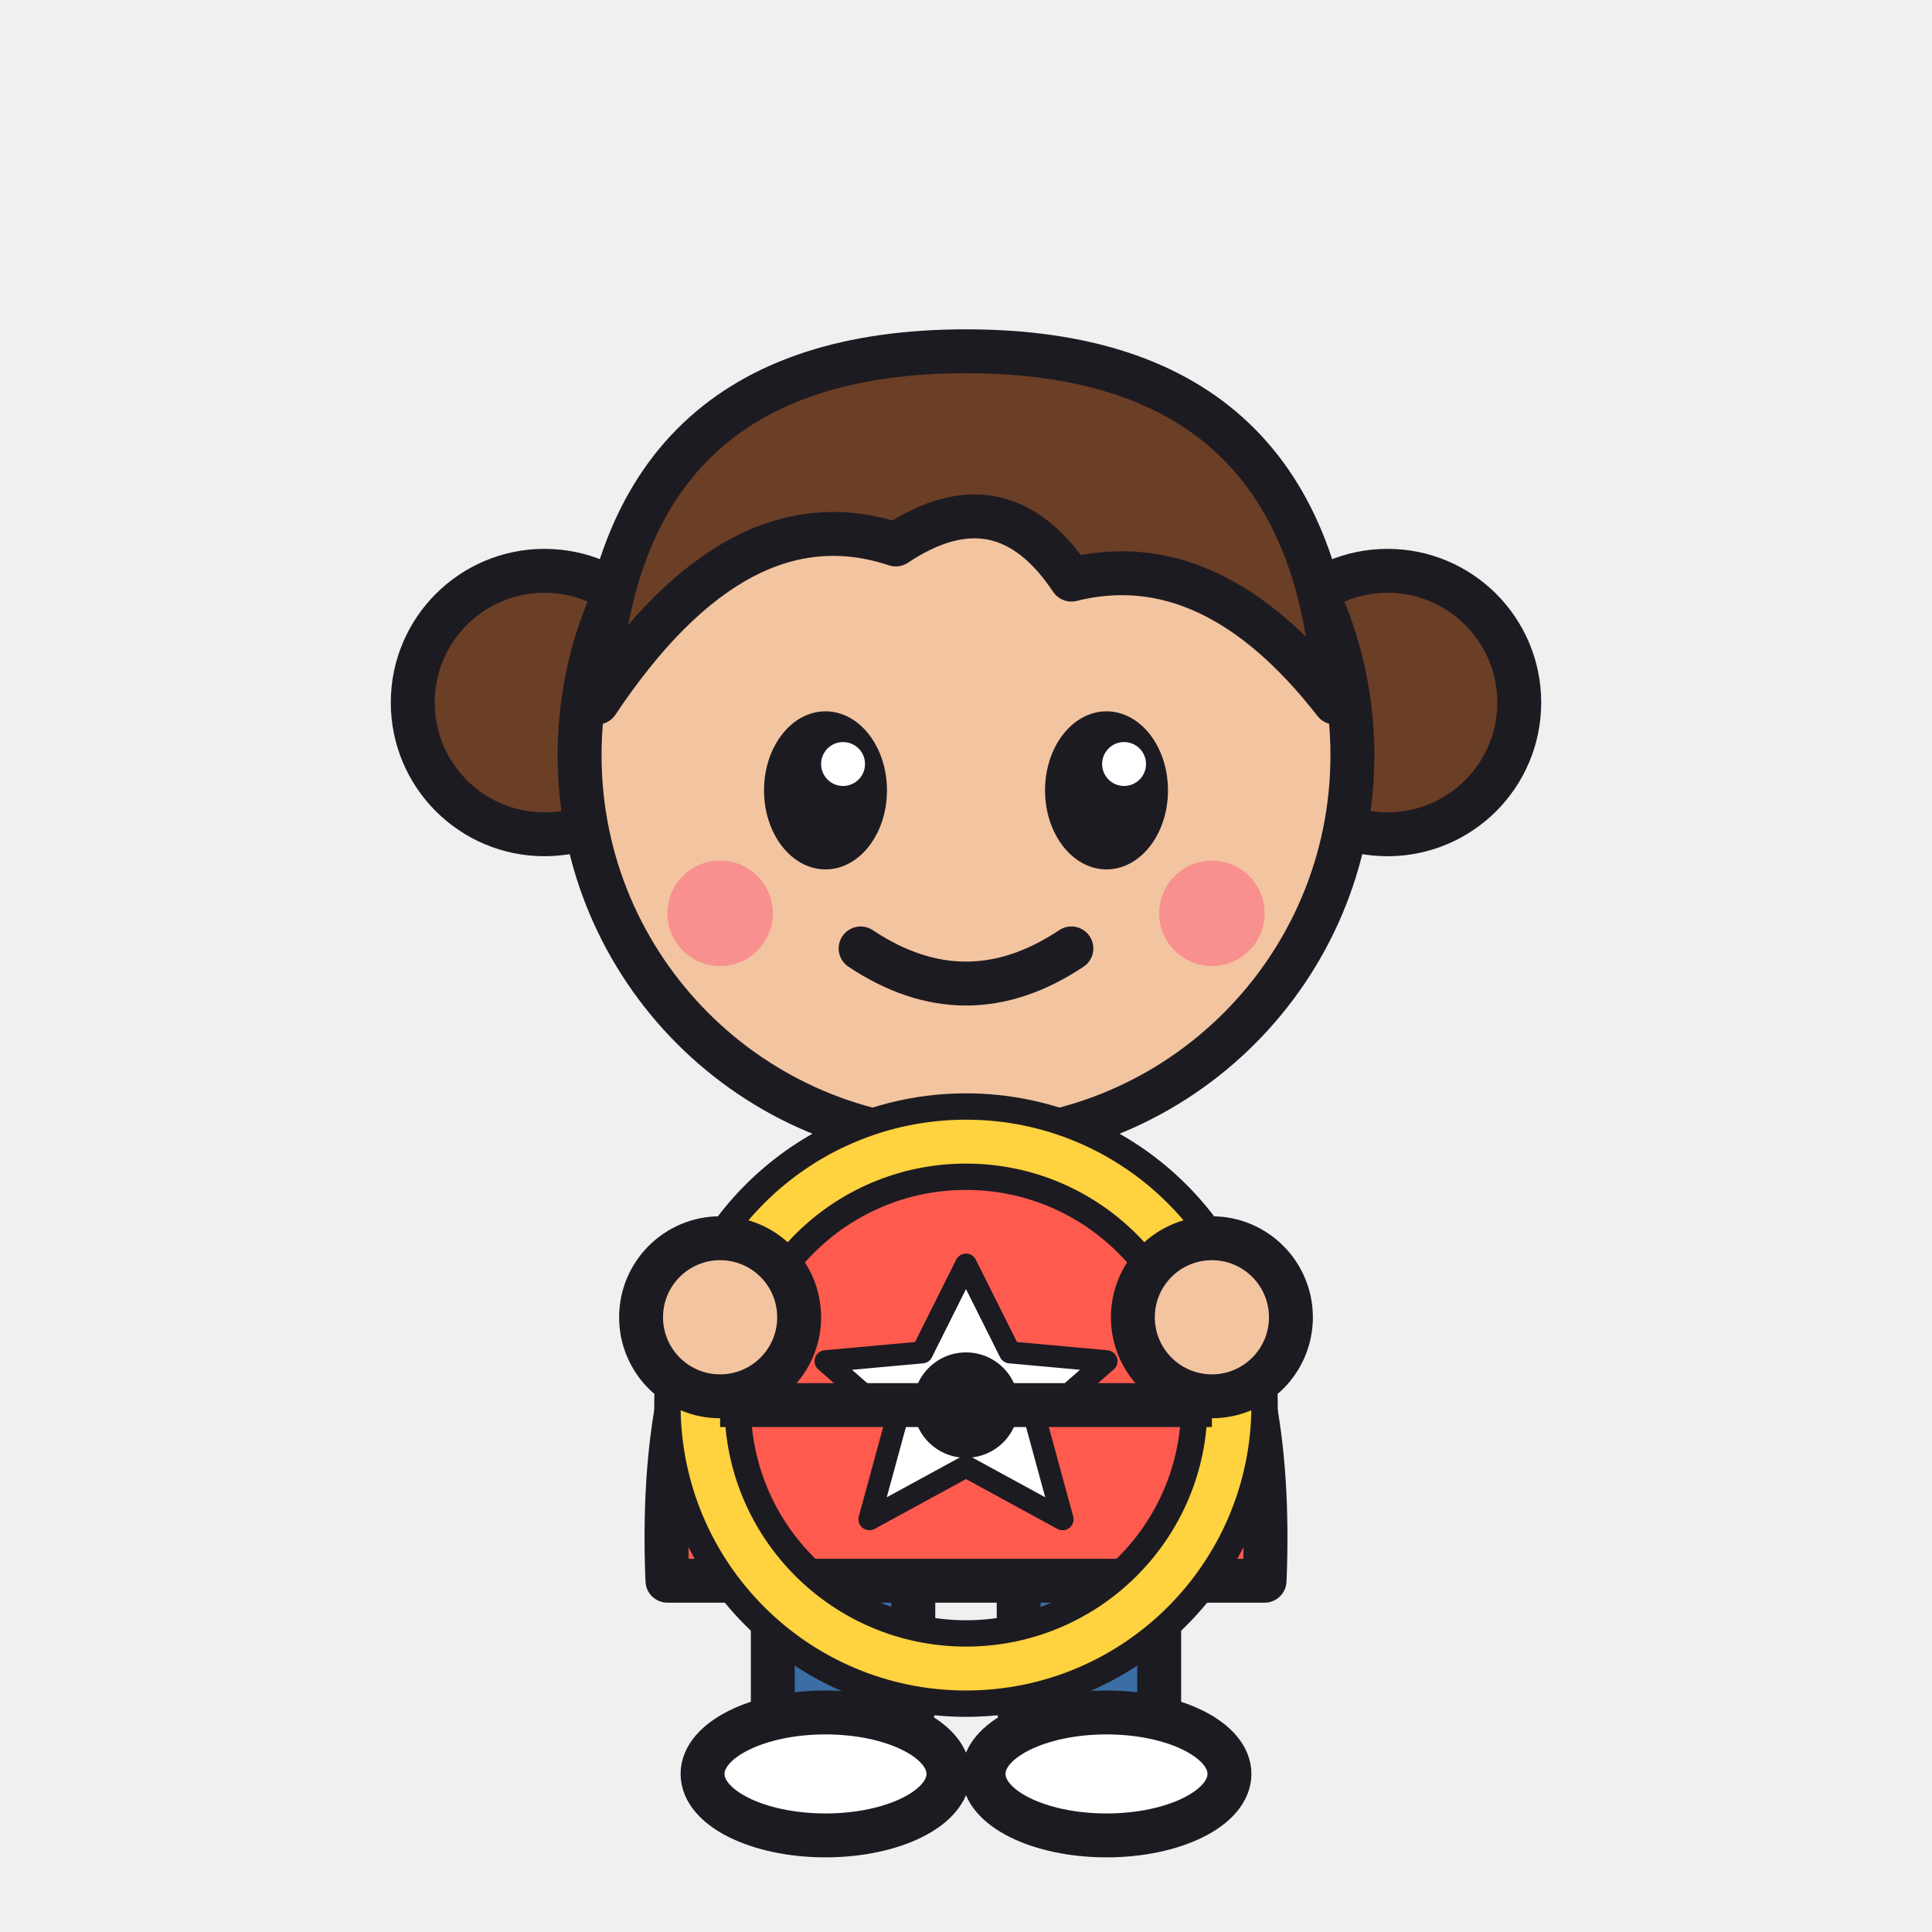
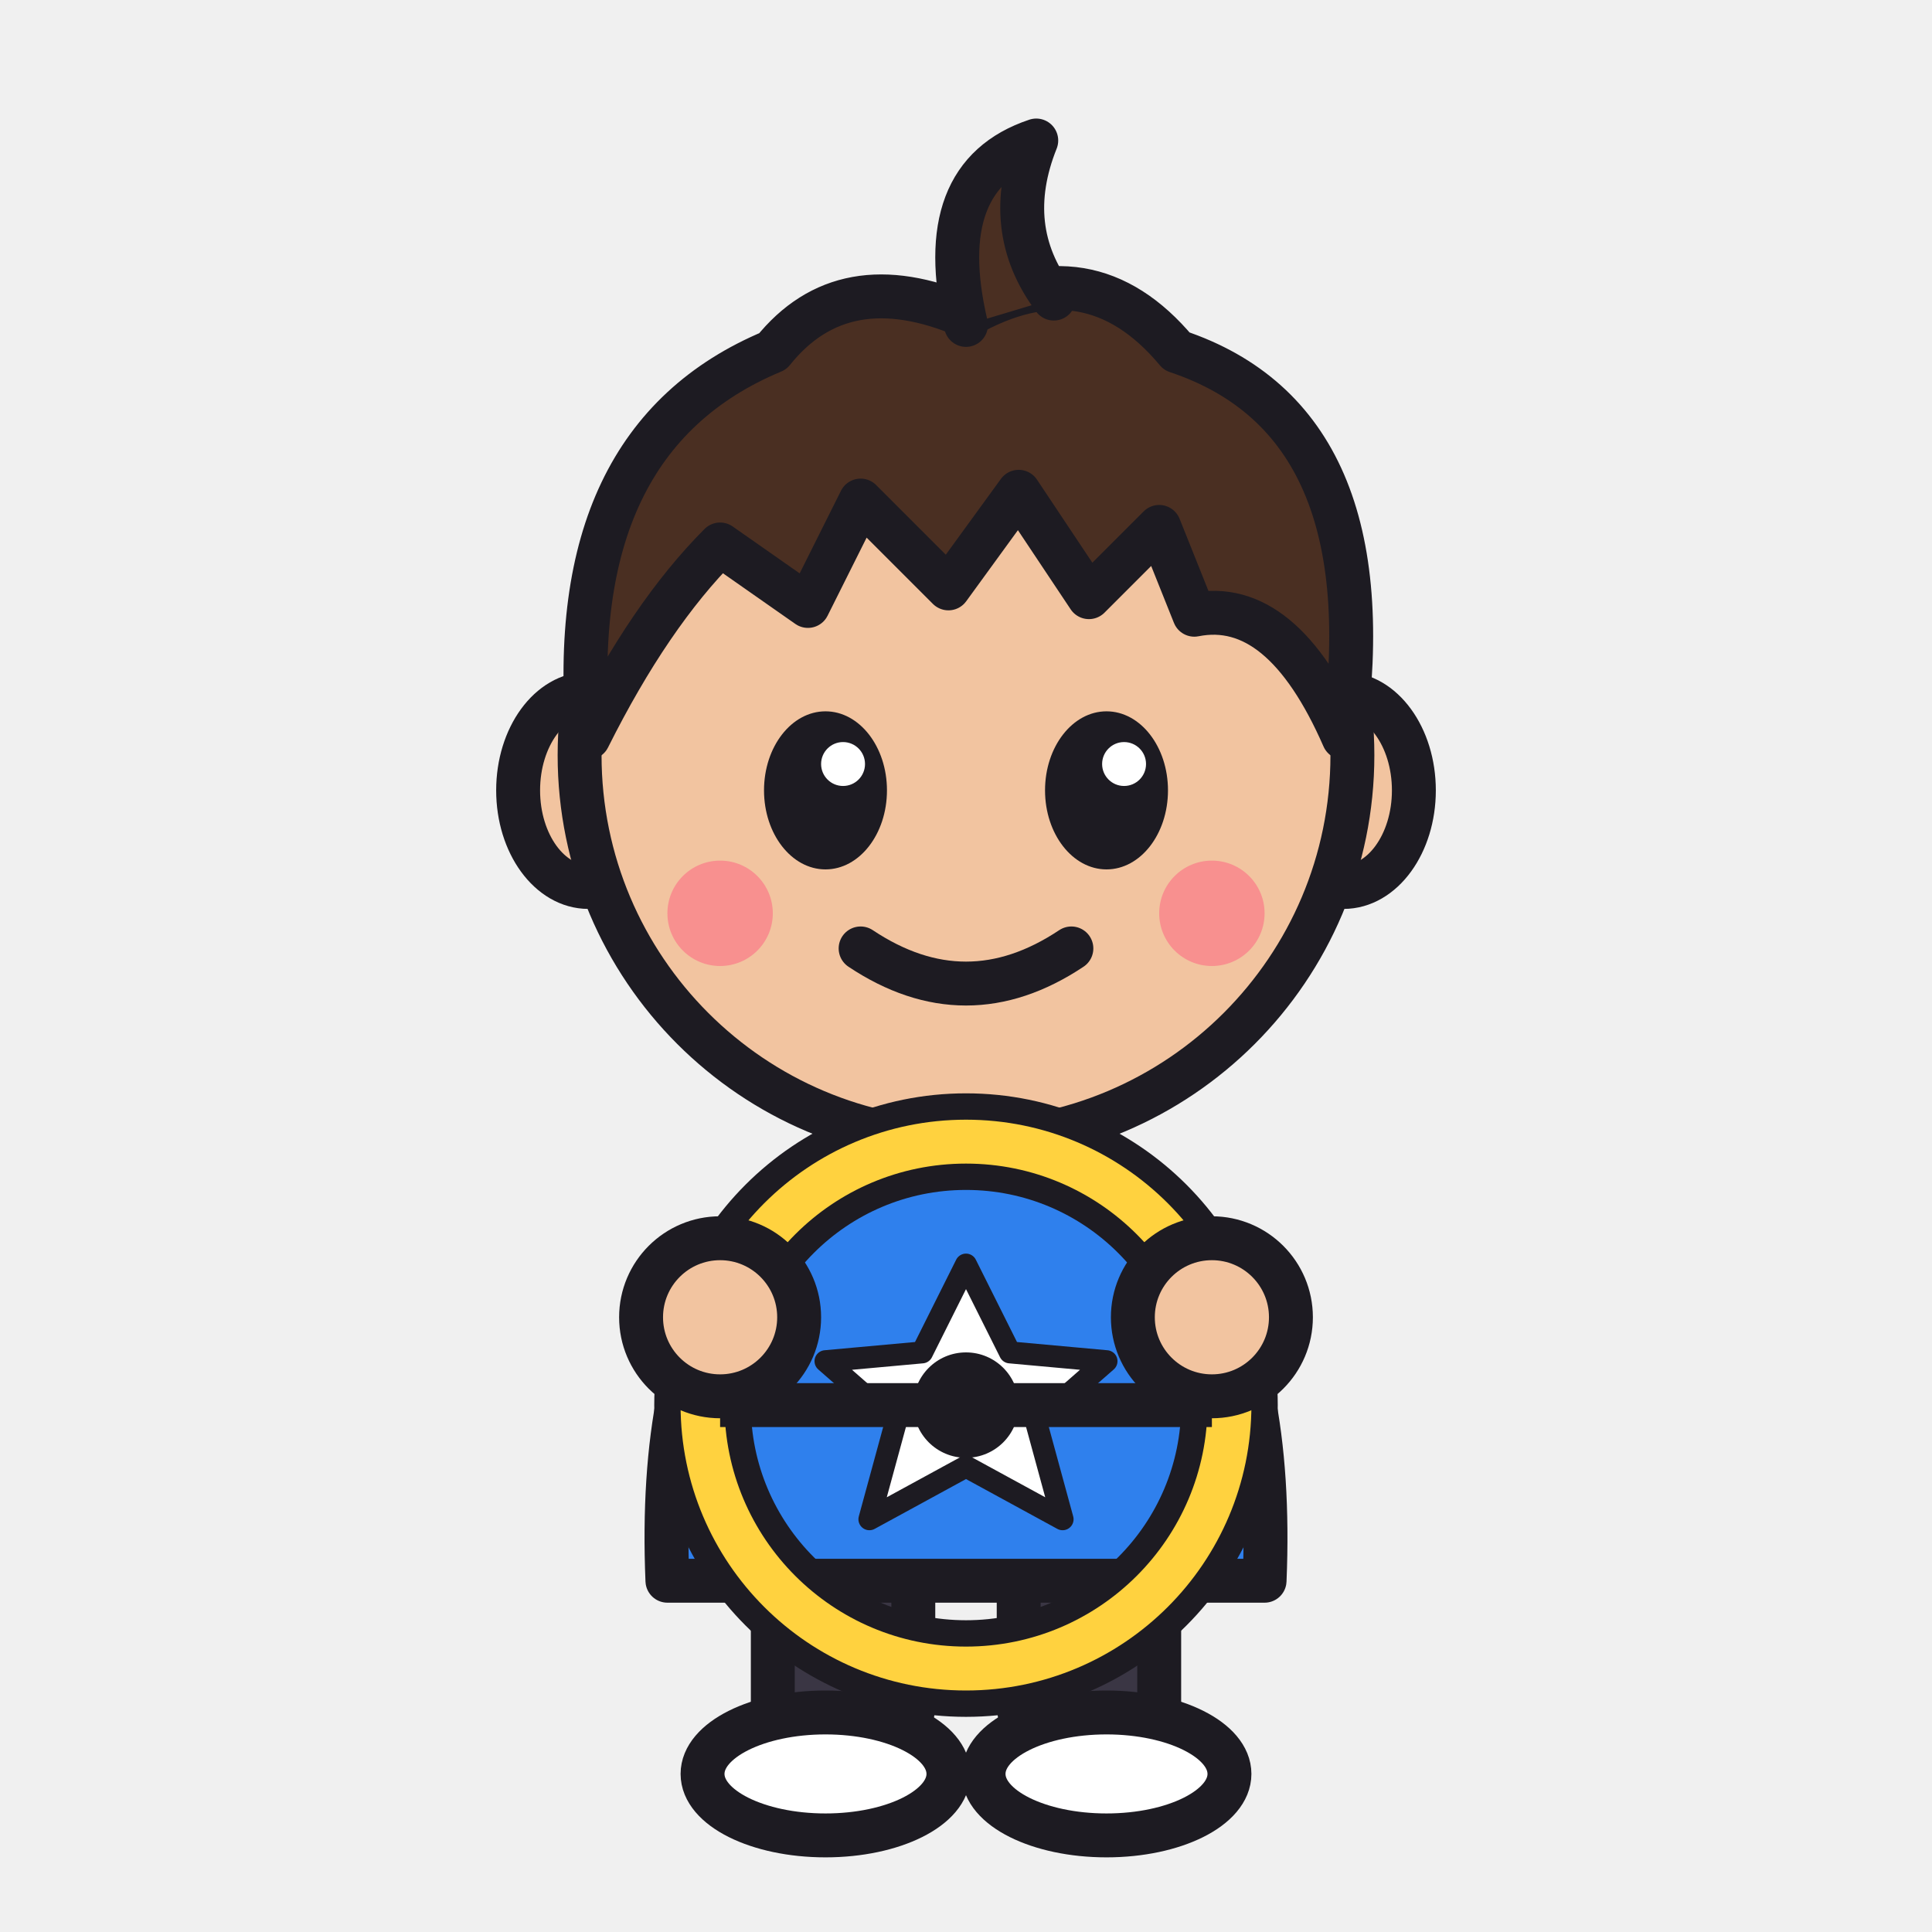
<svg xmlns="http://www.w3.org/2000/svg" viewBox="-10 -10 220 220" width="200" height="200">
-   <rect x="78" y="160" width="16" height="30" rx="6" fill="#3a6ea5" stroke="#1d1b22" stroke-width="5" stroke-linejoin="round" stroke-linecap="round" />
-   <rect x="106" y="160" width="16" height="30" rx="6" fill="#3a6ea5" stroke="#1d1b22" stroke-width="5" stroke-linejoin="round" stroke-linecap="round" />
+   <rect x="78" y="160" width="16" height="30" rx="6" fill="#3a3644" stroke="#1d1b22" stroke-width="5" stroke-linejoin="round" stroke-linecap="round" />
+   <rect x="106" y="160" width="16" height="30" rx="6" fill="#3a3644" stroke="#1d1b22" stroke-width="5" stroke-linejoin="round" stroke-linecap="round" />
  <ellipse cx="84" cy="192" rx="14" ry="7" fill="#fff" stroke="#1d1b22" stroke-width="5" stroke-linejoin="round" stroke-linecap="round" />
  <ellipse cx="116" cy="192" rx="14" ry="7" fill="#fff" stroke="#1d1b22" stroke-width="5" stroke-linejoin="round" stroke-linecap="round" />
-   <path d="M66,170 Q64,122 100,118 Q136,122 134,170 Z" fill="#ff5a4e" stroke="#1d1b22" stroke-width="5" stroke-linejoin="round" stroke-linecap="round" />
+   <path d="M66,170 Q64,122 100,118 Q136,122 134,170 Z" fill="#2f80ed" stroke="#1d1b22" stroke-width="5" stroke-linejoin="round" stroke-linecap="round" />
  <path d="M100,134 l5,10 11,1 -8,7 3,11 -11,-6 -11,6 3,-11 -8,-7 11,-1 Z" fill="#fff" stroke="#1d1b22" stroke-width="2.5" stroke-linejoin="round" />
-   <circle cx="52" cy="70" r="15" fill="#6b3e26" stroke="#1d1b22" stroke-width="5" stroke-linejoin="round" stroke-linecap="round" />
-   <circle cx="148" cy="70" r="15" fill="#6b3e26" stroke="#1d1b22" stroke-width="5" stroke-linejoin="round" stroke-linecap="round" />
+   <ellipse cx="57" cy="80" rx="8" ry="11" fill="#f2c4a0" stroke="#1d1b22" stroke-width="5" stroke-linejoin="round" stroke-linecap="round" />
+   <ellipse cx="143" cy="80" rx="8" ry="11" fill="#f2c4a0" stroke="#1d1b22" stroke-width="5" stroke-linejoin="round" stroke-linecap="round" />
  <circle cx="100" cy="76" r="44" fill="#f2c4a0" stroke="#1d1b22" stroke-width="5" stroke-linejoin="round" stroke-linecap="round" />
-   <path d="M58,70 Q60,30 100,30 Q140,30 142,70 Q128,52 112,56 Q104,44 92,52 Q74,46 58,70 Z" fill="#6b3e26" stroke="#1d1b22" stroke-width="5" stroke-linejoin="round" stroke-linecap="round" />
+   <path d="M57,74 Q54,40 78,30 Q86,20 100,26 Q114,18 124,30 Q148,38 143,74 Q136,58 126,60 L122,50 L114,58 L106,46 L98,57 L88,47 L82,59 L72,52 Q64,60 57,74 Z" fill="#4a2f22" stroke="#1d1b22" stroke-width="5" stroke-linejoin="round" stroke-linecap="round" />
+   <path d="M100,27 Q96,10 108,6 Q104,16 110,24" fill="#4a2f22" stroke="#1d1b22" stroke-width="5" stroke-linejoin="round" stroke-linecap="round" />
  <ellipse cx="84" cy="80" rx="7" ry="9" fill="#1d1b22" />
  <circle cx="86" cy="77" r="2.5" fill="#fff" />
  <ellipse cx="116" cy="80" rx="7" ry="9" fill="#1d1b22" />
  <circle cx="118" cy="77" r="2.5" fill="#fff" />
  <circle cx="72" cy="94" r="6" fill="#ff4f7b" opacity=".45" />
  <circle cx="128" cy="94" r="6" fill="#ff4f7b" opacity=".45" />
  <path d="M88,98 Q100,106 112,98" fill="none" stroke="#1d1b22" stroke-width="5" stroke-linejoin="round" stroke-linecap="round" />
  <circle cx="100" cy="150" r="30" fill="none" stroke="#1d1b22" stroke-width="11" />
  <circle cx="100" cy="150" r="30" fill="none" stroke="#ffd23f" stroke-width="5" />
  <circle cx="100" cy="150" r="6" fill="#1d1b22" />
  <path d="M72,150 H128" stroke="#1d1b22" stroke-width="5" />
  <circle cx="72" cy="140" r="9" fill="#f2c4a0" stroke="#1d1b22" stroke-width="5" stroke-linejoin="round" stroke-linecap="round" />
  <circle cx="128" cy="140" r="9" fill="#f2c4a0" stroke="#1d1b22" stroke-width="5" stroke-linejoin="round" stroke-linecap="round" />
</svg>
